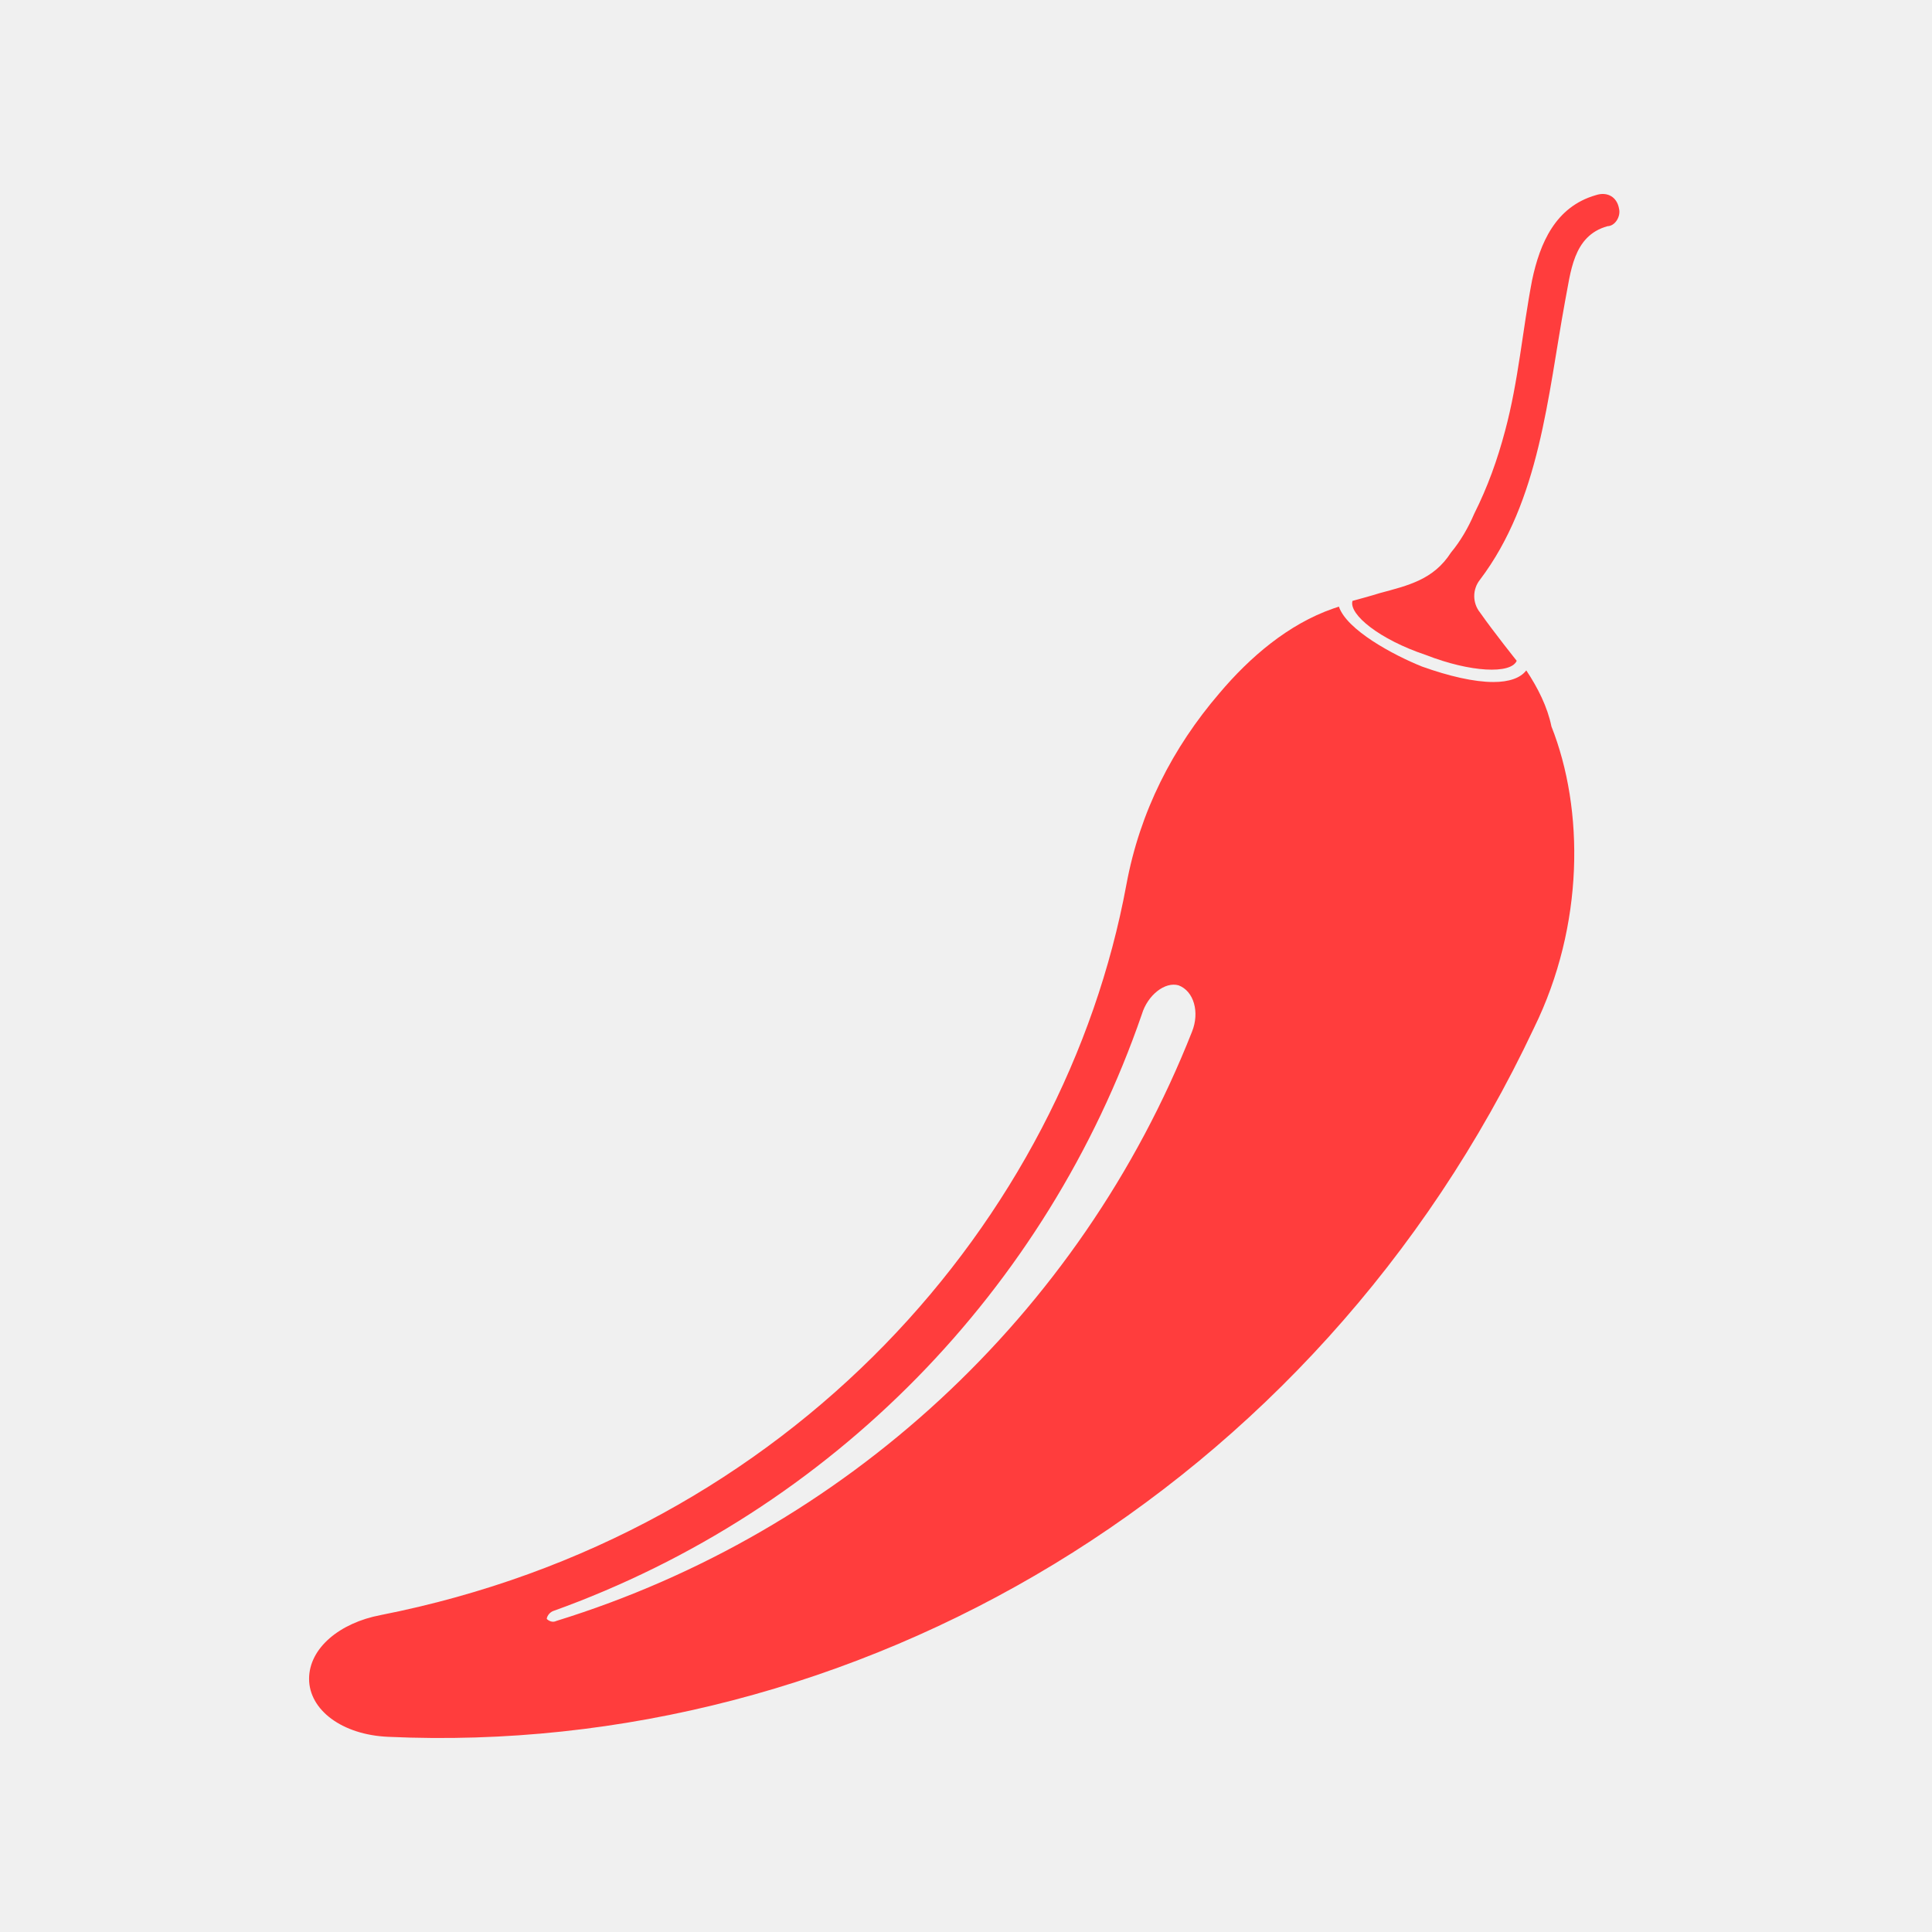
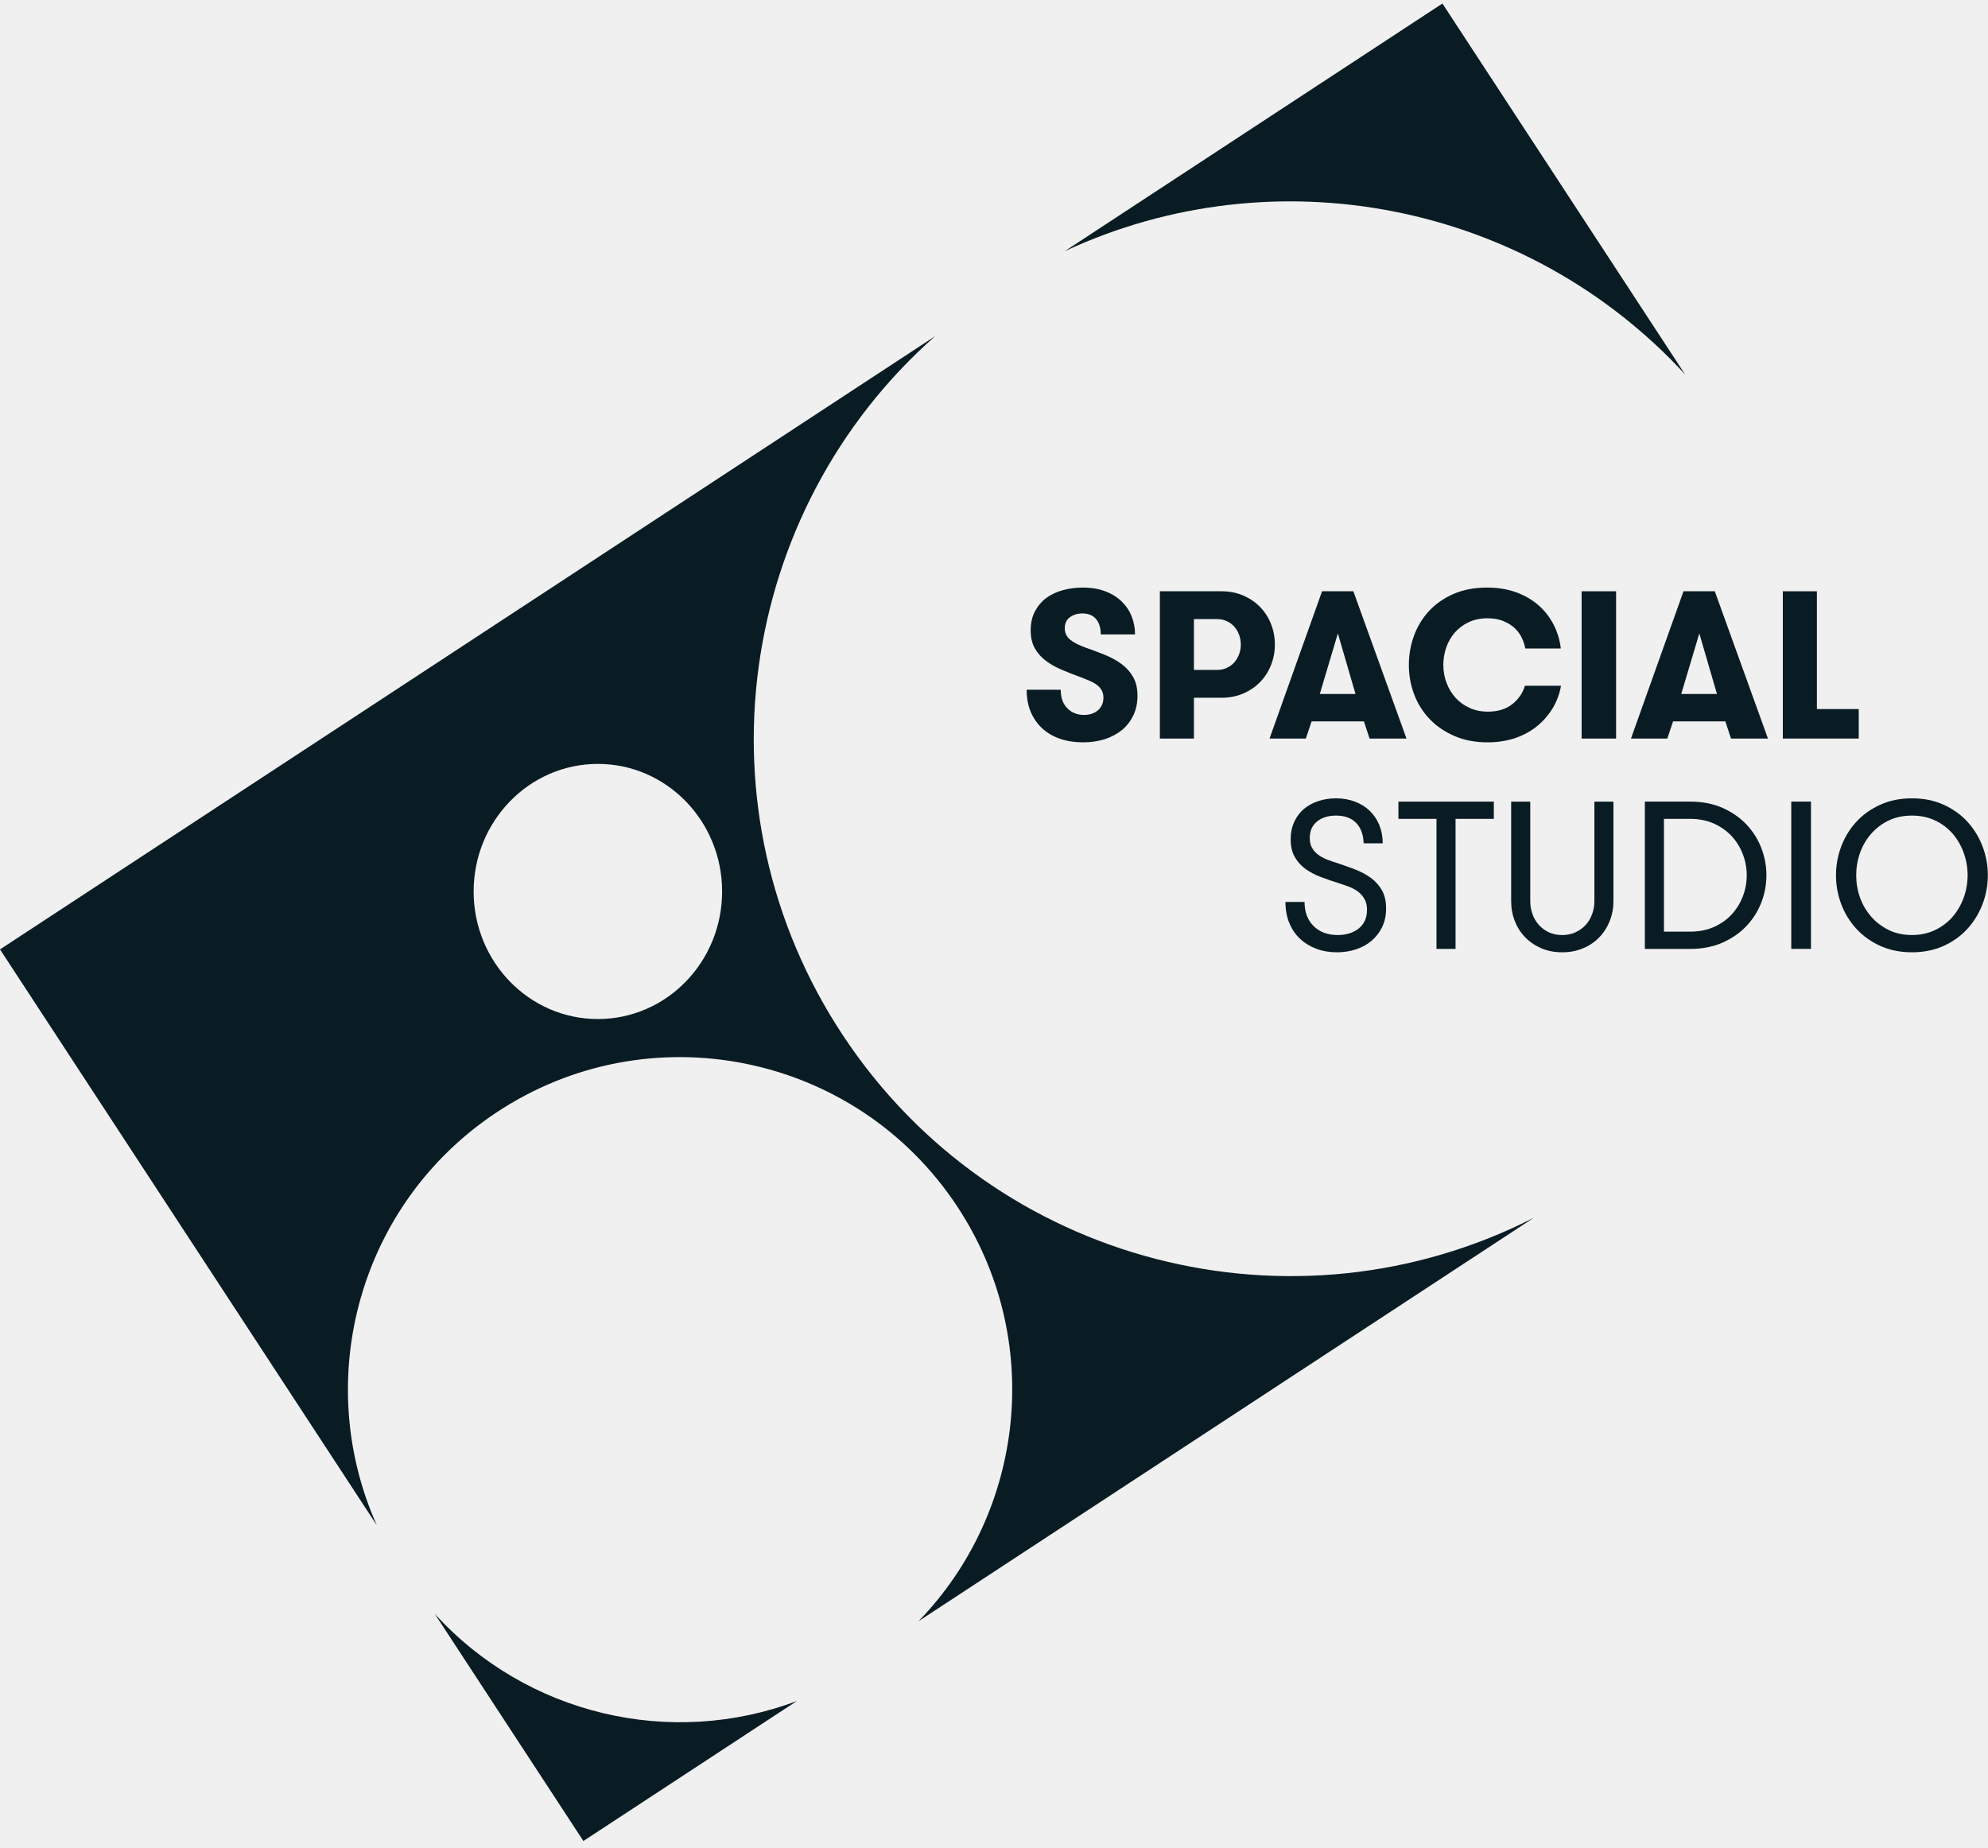
- <svg xmlns="http://www.w3.org/2000/svg" fill="#FF3D3D" width="100pt" height="100pt" viewBox="0 0 100 100">
-   <path d="M79 34.699c-.3.398-.898.602-1.7.602-1 0-2.3-.301-3.698-.801-1.5-.602-3.899-1.899-4.301-3.102L69 31.5c-2.3.8-4.3 2.5-5.898 4.398C60.703 38.698 59 42 58.3 45.797c-3.2 17.3-17.301 33.602-38.602 37.8-2.102.399-3.7 1.7-3.7 3.301 0 1.602 1.7 2.899 4.102 3C44.203 91 68.101 77.2 79.402 53.2c2.602-5.3 2.602-11.3.899-15.602-.2-.996-.7-1.996-1.301-2.898zM61.699 53.398c-5.8 14.699-18 25.898-32.898 30.5-.2.102-.398 0-.5-.102 0-.101.102-.3.3-.398 14.5-5.2 25.603-16.699 30.5-30.898.302-1 1.2-1.7 1.9-1.5.8.3 1.1 1.398.698 2.398z" />
-   <path d="M83.801 10.801c-.102-.602-.602-.898-1.2-.7-2.1.602-2.898 2.5-3.3 4.4-.5 2.6-.7 5.198-1.398 7.8-.399 1.5-.899 2.898-1.602 4.3-.3.7-.7 1.4-1.2 2-.898 1.4-2.198 1.7-3.698 2.102-.301.102-1.399.399-1.399.399-.199.699 1.399 2 3.801 2.8 2.3.9 4.398 1 4.7.301 0 0-1.2-1.5-1.9-2.5a1.358 1.358 0 0 1 0-1.699c3.102-4.101 3.5-9.5 4.4-14.398.3-1.5.398-3.398 2.198-3.898.399-.008.696-.508.598-.906z" />
+ <svg xmlns="http://www.w3.org/2000/svg" xmlns:xlink="http://www.w3.org/1999/xlink" width="142px" height="132px" viewBox="0 0 142 132" version="1.1">
+   <defs>
+     <polygon id="path-1" points="0 92.345 0 0.553 109.565 0.553 109.565 92.345 1.16486399e-14 92.345" />
+   </defs>
+   <g id="Homepage" stroke="none" stroke-width="1" fill="none" fill-rule="evenodd" transform="translate(-266, -7545)">
+     <g id="footer" transform="translate(261, 7434)">
+       <g id="logo_black">
+         <g transform="translate(5, 110.1926)">
+           <g id="Group-5" transform="translate(73.08889, 42.27398)" fill="#091C23">
+             <path d="M0.244,7.803 L2.677,7.803 C2.677,8.368 2.836,8.808 3.15,9.126 C3.463,9.442 3.861,9.601 4.34,9.601 C4.747,9.601 5.082,9.489 5.339,9.266 C5.598,9.04 5.727,8.743 5.727,8.373 C5.727,8.163 5.686,7.986 5.602,7.84 C5.52,7.693 5.405,7.566 5.261,7.456 C5.114,7.346 4.94,7.248 4.74,7.162 C4.54,7.077 4.328,6.991 4.098,6.904 C3.629,6.734 3.182,6.559 2.755,6.377 C2.327,6.2 1.948,5.983 1.618,5.735 C1.287,5.487 1.023,5.189 0.827,4.842 C0.629,4.492 0.532,4.064 0.532,3.553 C0.532,3.032 0.634,2.58 0.839,2.193 C1.048,1.807 1.319,1.489 1.66,1.237 C2,0.988 2.395,0.805 2.847,0.684 C3.296,0.564 3.766,0.504 4.252,0.504 C4.863,0.504 5.402,0.594 5.866,0.773 C6.333,0.951 6.724,1.196 7.04,1.506 C7.354,1.816 7.592,2.171 7.747,2.573 C7.904,2.973 7.985,3.399 7.985,3.849 L5.537,3.849 C5.537,3.387 5.424,3.023 5.202,2.754 C4.977,2.487 4.65,2.352 4.223,2.352 C3.881,2.352 3.585,2.44 3.339,2.619 C3.09,2.797 2.965,3.061 2.965,3.408 C2.965,3.748 3.094,4.02 3.354,4.228 C3.61,4.434 3.978,4.622 4.455,4.793 C4.914,4.952 5.368,5.122 5.815,5.304 C6.264,5.482 6.663,5.701 7.007,5.955 C7.354,6.207 7.633,6.517 7.843,6.882 C8.056,7.248 8.16,7.698 8.16,8.233 C8.16,8.745 8.063,9.209 7.867,9.625 C7.669,10.038 7.401,10.391 7.054,10.675 C6.709,10.961 6.296,11.178 5.821,11.333 C5.342,11.484 4.824,11.559 4.267,11.559 C3.676,11.559 3.135,11.477 2.645,11.31 C2.153,11.144 1.731,10.902 1.377,10.58 C1.023,10.261 0.745,9.867 0.543,9.403 C0.343,8.938 0.244,8.405 0.244,7.803" id="Fill-1" />
+             <path d="M9.758,11.288 L9.758,0.768 L14.148,0.768 C14.727,0.768 15.251,0.87 15.723,1.076 C16.195,1.281 16.596,1.558 16.93,1.904 C17.265,2.252 17.521,2.655 17.702,3.115 C17.883,3.575 17.973,4.061 17.973,4.576 C17.973,5.084 17.883,5.568 17.702,6.028 C17.521,6.488 17.265,6.891 16.932,7.239 C16.598,7.586 16.195,7.862 15.726,8.067 C15.254,8.272 14.729,8.375 14.15,8.375 L12.191,8.375 L12.191,11.288 L9.758,11.288 Z M12.191,6.387 L13.854,6.387 C14.104,6.387 14.333,6.338 14.548,6.236 C14.759,6.138 14.937,6.006 15.081,5.839 C15.225,5.678 15.339,5.485 15.418,5.265 C15.501,5.045 15.54,4.815 15.54,4.576 C15.54,4.335 15.501,4.105 15.418,3.884 C15.339,3.66 15.225,3.468 15.081,3.301 C14.937,3.139 14.761,3.008 14.551,2.905 C14.34,2.807 14.108,2.756 13.854,2.756 L12.191,2.756 L12.191,6.387 Z" id="Fill-3" />
+           </g>
+           <path d="M90.681,53.562 L94.433,43.042 L96.668,43.042 L100.464,53.562 L97.826,53.562 L97.423,52.337 L93.685,52.337 L93.275,53.562 L90.681,53.562 Z M94.272,50.378 L96.821,50.378 L95.562,46.05 L94.272,50.378 Z" id="Fill-6" fill="#091C23" />
+           <path d="M100.633,48.302 C100.633,47.583 100.755,46.891 100.999,46.22 C101.241,45.555 101.6,44.966 102.071,44.455 C102.546,43.944 103.129,43.535 103.825,43.232 C104.521,42.929 105.318,42.778 106.217,42.778 C106.989,42.778 107.683,42.89 108.299,43.115 C108.914,43.34 109.446,43.651 109.896,44.044 C110.345,44.438 110.706,44.901 110.975,45.433 C111.249,45.966 111.418,46.531 111.486,47.128 L108.95,47.128 C108.892,46.82 108.792,46.536 108.654,46.274 C108.513,46.013 108.327,45.785 108.097,45.589 C107.863,45.4 107.595,45.247 107.292,45.135 C106.984,45.028 106.64,44.971 106.253,44.971 C105.755,44.971 105.308,45.062 104.917,45.247 C104.521,45.428 104.192,45.676 103.923,45.981 C103.655,46.287 103.449,46.641 103.307,47.048 C103.165,47.453 103.095,47.872 103.095,48.302 C103.095,48.762 103.173,49.195 103.33,49.601 C103.486,50.006 103.7,50.358 103.979,50.662 C104.253,50.96 104.585,51.2 104.976,51.376 C105.362,51.552 105.799,51.64 106.283,51.64 C106.991,51.64 107.57,51.462 108.02,51.105 C108.469,50.748 108.77,50.309 108.921,49.791 L111.501,49.791 C111.403,50.354 111.209,50.877 110.927,51.361 C110.638,51.845 110.274,52.273 109.829,52.645 C109.385,53.017 108.86,53.308 108.254,53.519 C107.648,53.728 106.982,53.833 106.253,53.833 C105.374,53.833 104.588,53.684 103.891,53.381 C103.195,53.082 102.604,52.677 102.121,52.173 C101.635,51.665 101.265,51.08 101.014,50.415 C100.76,49.75 100.633,49.046 100.633,48.302" id="Fill-7" fill="#091C23" />
+           <polygon id="Fill-9" fill="#091C23" points="112.973 53.563 115.436 53.563 115.436 43.042 112.973 43.042" />
+           <path d="M116.498,53.562 L120.25,43.042 L122.485,43.042 L126.282,53.562 L123.643,53.562 L123.241,52.337 L119.504,52.337 L119.093,53.562 L116.498,53.562 Z M120.089,50.378 L122.64,50.378 L121.38,46.05 L120.089,50.378 Z" id="Fill-10" fill="#091C23" />
+           <polygon id="Fill-11" fill="#091C23" points="127.344 53.562 127.344 43.042 129.778 43.042 129.778 51.456 132.768 51.456 132.768 53.562" />
+           <path d="M91.818,65.235 L93.182,65.235 C93.182,65.953 93.397,66.528 93.827,66.954 C94.259,67.384 94.833,67.597 95.553,67.597 C96.164,67.597 96.664,67.438 97.058,67.125 C97.449,66.807 97.644,66.364 97.644,65.792 C97.644,65.484 97.583,65.227 97.463,65.022 C97.343,64.816 97.193,64.643 97.007,64.501 C96.819,64.359 96.606,64.244 96.367,64.151 C96.127,64.063 95.886,63.977 95.641,63.899 C95.189,63.757 94.755,63.609 94.334,63.447 C93.917,63.29 93.55,63.095 93.236,62.865 C92.92,62.635 92.669,62.351 92.478,62.014 C92.288,61.677 92.192,61.258 92.192,60.759 C92.192,60.29 92.277,59.872 92.449,59.505 C92.619,59.138 92.849,58.833 93.14,58.588 C93.43,58.343 93.773,58.158 94.169,58.028 C94.564,57.898 94.982,57.832 95.419,57.832 C95.91,57.832 96.359,57.91 96.769,58.063 C97.18,58.218 97.534,58.436 97.83,58.717 C98.125,58.999 98.355,59.336 98.519,59.732 C98.682,60.128 98.766,60.567 98.766,61.045 L97.403,61.045 C97.383,60.414 97.203,59.926 96.862,59.584 C96.524,59.236 96.047,59.065 95.434,59.065 C94.882,59.065 94.429,59.203 94.081,59.483 C93.731,59.762 93.555,60.158 93.555,60.672 C93.555,60.941 93.608,61.17 93.714,61.361 C93.819,61.552 93.961,61.715 94.139,61.847 C94.317,61.985 94.525,62.097 94.762,62.195 C95.001,62.288 95.248,62.376 95.507,62.454 C95.939,62.596 96.365,62.748 96.784,62.909 C97.205,63.071 97.581,63.271 97.91,63.51 C98.241,63.75 98.506,64.046 98.707,64.396 C98.907,64.745 99.007,65.181 99.007,65.704 C99.007,66.193 98.914,66.631 98.729,67.018 C98.544,67.404 98.291,67.731 97.977,68.001 C97.661,68.27 97.29,68.475 96.865,68.617 C96.44,68.759 95.983,68.83 95.492,68.83 C94.962,68.83 94.474,68.746 94.029,68.58 C93.584,68.414 93.199,68.18 92.869,67.873 C92.539,67.567 92.282,67.191 92.097,66.746 C91.912,66.301 91.818,65.797 91.818,65.235" id="Fill-12" fill="#091C23" />
+           <polygon id="Fill-14" fill="#091C23" points="99.887 59.299 99.887 58.067 106.702 58.067 106.702 59.299 103.968 59.299 103.968 68.588 102.606 68.588 102.606 59.299" />
+           <g id="Group-19" transform="translate(106.9852, 57.10361)" fill="#091C23">
+             <path d="M0.955,8.072 L0.955,0.964 L2.319,0.964 L2.319,8.072 C2.319,8.395 2.373,8.704 2.478,8.997 C2.582,9.29 2.734,9.55 2.934,9.771 C3.136,9.995 3.376,10.171 3.654,10.301 C3.933,10.43 4.249,10.494 4.602,10.494 C4.945,10.494 5.257,10.43 5.541,10.301 C5.824,10.171 6.065,9.997 6.269,9.782 C6.469,9.567 6.622,9.312 6.733,9.014 C6.843,8.72 6.899,8.405 6.899,8.072 L6.899,0.964 L8.261,0.964 L8.261,8.072 C8.261,8.571 8.173,9.044 7.998,9.483 C7.822,9.928 7.578,10.315 7.262,10.643 C6.948,10.975 6.564,11.237 6.11,11.432 C5.655,11.628 5.152,11.726 4.602,11.726 C4.04,11.726 3.538,11.628 3.093,11.432 C2.648,11.237 2.267,10.975 1.947,10.643 C1.627,10.315 1.383,9.928 1.212,9.488 C1.041,9.048 0.955,8.576 0.955,8.072" id="Fill-15" />
+             <path d="M10.504,11.484 L10.504,0.963 L13.741,0.963 C14.611,0.963 15.382,1.115 16.059,1.413 C16.733,1.716 17.305,2.112 17.767,2.602 C18.23,3.095 18.585,3.656 18.827,4.287 C19.068,4.917 19.188,5.564 19.188,6.223 C19.188,6.883 19.068,7.53 18.827,8.161 C18.585,8.791 18.23,9.351 17.767,9.845 C17.305,10.334 16.733,10.731 16.059,11.034 C15.382,11.332 14.611,11.484 13.741,11.484 L10.504,11.484 Z M11.868,10.251 L13.743,10.251 C14.383,10.251 14.955,10.136 15.464,9.907 C15.966,9.677 16.389,9.373 16.728,8.997 C17.068,8.621 17.329,8.193 17.51,7.713 C17.691,7.234 17.781,6.737 17.781,6.223 C17.781,5.714 17.691,5.22 17.51,4.739 C17.329,4.257 17.068,3.83 16.728,3.452 C16.389,3.082 15.966,2.778 15.464,2.543 C14.955,2.313 14.383,2.195 13.743,2.195 L11.868,2.195 L11.868,10.251 Z" id="Fill-17" />
+           </g>
+           <polygon id="Fill-20" fill="#091C23" points="127.947 68.587 129.354 68.587 129.354 58.066 127.947 58.066" />
+           <g id="Group-30" transform="translate(0, 0.962867)">
+             <path d="M131.142,62.364 C131.142,61.655 131.267,60.97 131.516,60.307 C131.765,59.645 132.124,59.058 132.593,58.549 C133.059,58.04 133.629,57.635 134.301,57.328 C134.97,57.023 135.727,56.869 136.57,56.869 C137.408,56.869 138.165,57.023 138.834,57.328 C139.506,57.635 140.075,58.04 140.537,58.549 C141.001,59.058 141.36,59.645 141.612,60.307 C141.863,60.97 141.988,61.655 141.988,62.364 C141.988,63.074 141.863,63.76 141.612,64.42 C141.36,65.085 141.001,65.673 140.537,66.182 C140.075,66.695 139.506,67.103 138.834,67.409 C138.165,67.712 137.408,67.867 136.57,67.867 C135.727,67.867 134.97,67.712 134.301,67.409 C133.629,67.103 133.059,66.695 132.593,66.182 C132.124,65.673 131.765,65.085 131.516,64.425 C131.267,63.766 131.142,63.078 131.142,62.364 M132.586,62.364 C132.586,62.917 132.676,63.45 132.859,63.96 C133.042,64.472 133.309,64.924 133.656,65.32 C134,65.717 134.418,66.034 134.907,66.274 C135.395,66.514 135.949,66.634 136.57,66.634 C137.178,66.634 137.733,66.514 138.226,66.274 C138.722,66.034 139.14,65.717 139.48,65.32 C139.819,64.924 140.08,64.472 140.266,63.96 C140.452,63.45 140.544,62.917 140.544,62.364 C140.544,61.811 140.452,61.278 140.266,60.765 C140.08,60.251 139.819,59.796 139.48,59.4 C139.14,59.004 138.722,58.688 138.226,58.453 C137.733,58.219 137.178,58.102 136.57,58.102 C135.949,58.102 135.395,58.219 134.907,58.453 C134.418,58.688 134,59.004 133.656,59.4 C133.309,59.796 133.042,60.254 132.859,60.767 C132.676,61.286 132.586,61.816 132.586,62.364" id="Fill-21" fill="#091C23" />
+             <path d="M120.359,26.582 L103.03,0.096 L76.043,17.793 C91.119,10.767 109.109,14.352 120.359,26.582" id="Fill-23" fill="#091C23" />
+             <path d="M31.048,115.113 L41.671,131.348 L56.923,121.345 C47.908,124.75 37.605,122.329 31.048,115.113" id="Fill-25" fill="#091C23" />
+             <g id="Group-29" transform="translate(0, 23.3037)">
+               <mask id="mask-2" fill="white">
+                 <use xlink:href="#path-1" />
+               </mask>
+               <g id="Clip-28" />
+               <path d="M60.229,50.527 C49.516,34.355 52.655,13.034 66.796,0.553 L-0,44.357 L26.918,85.495 C22.259,75.081 25.638,62.527 35.449,56.013 C46.374,48.759 61.104,51.745 68.35,62.682 C74.63,72.164 73.213,84.501 65.609,92.345 L109.565,63.522 C92.436,72.267 71.111,66.952 60.229,50.527 M51.579,40.219 C51.579,45.252 47.607,49.331 42.706,49.331 C37.805,49.331 33.831,45.252 33.831,40.219 C33.831,35.188 37.805,31.107 42.706,31.107 C47.607,31.107 51.579,35.188 51.579,40.219" id="Fill-27" fill="#091C23" mask="url(#mask-2)" />
+             </g>
+           </g>
+         </g>
+       </g>
+     </g>
+   </g>
</svg>
